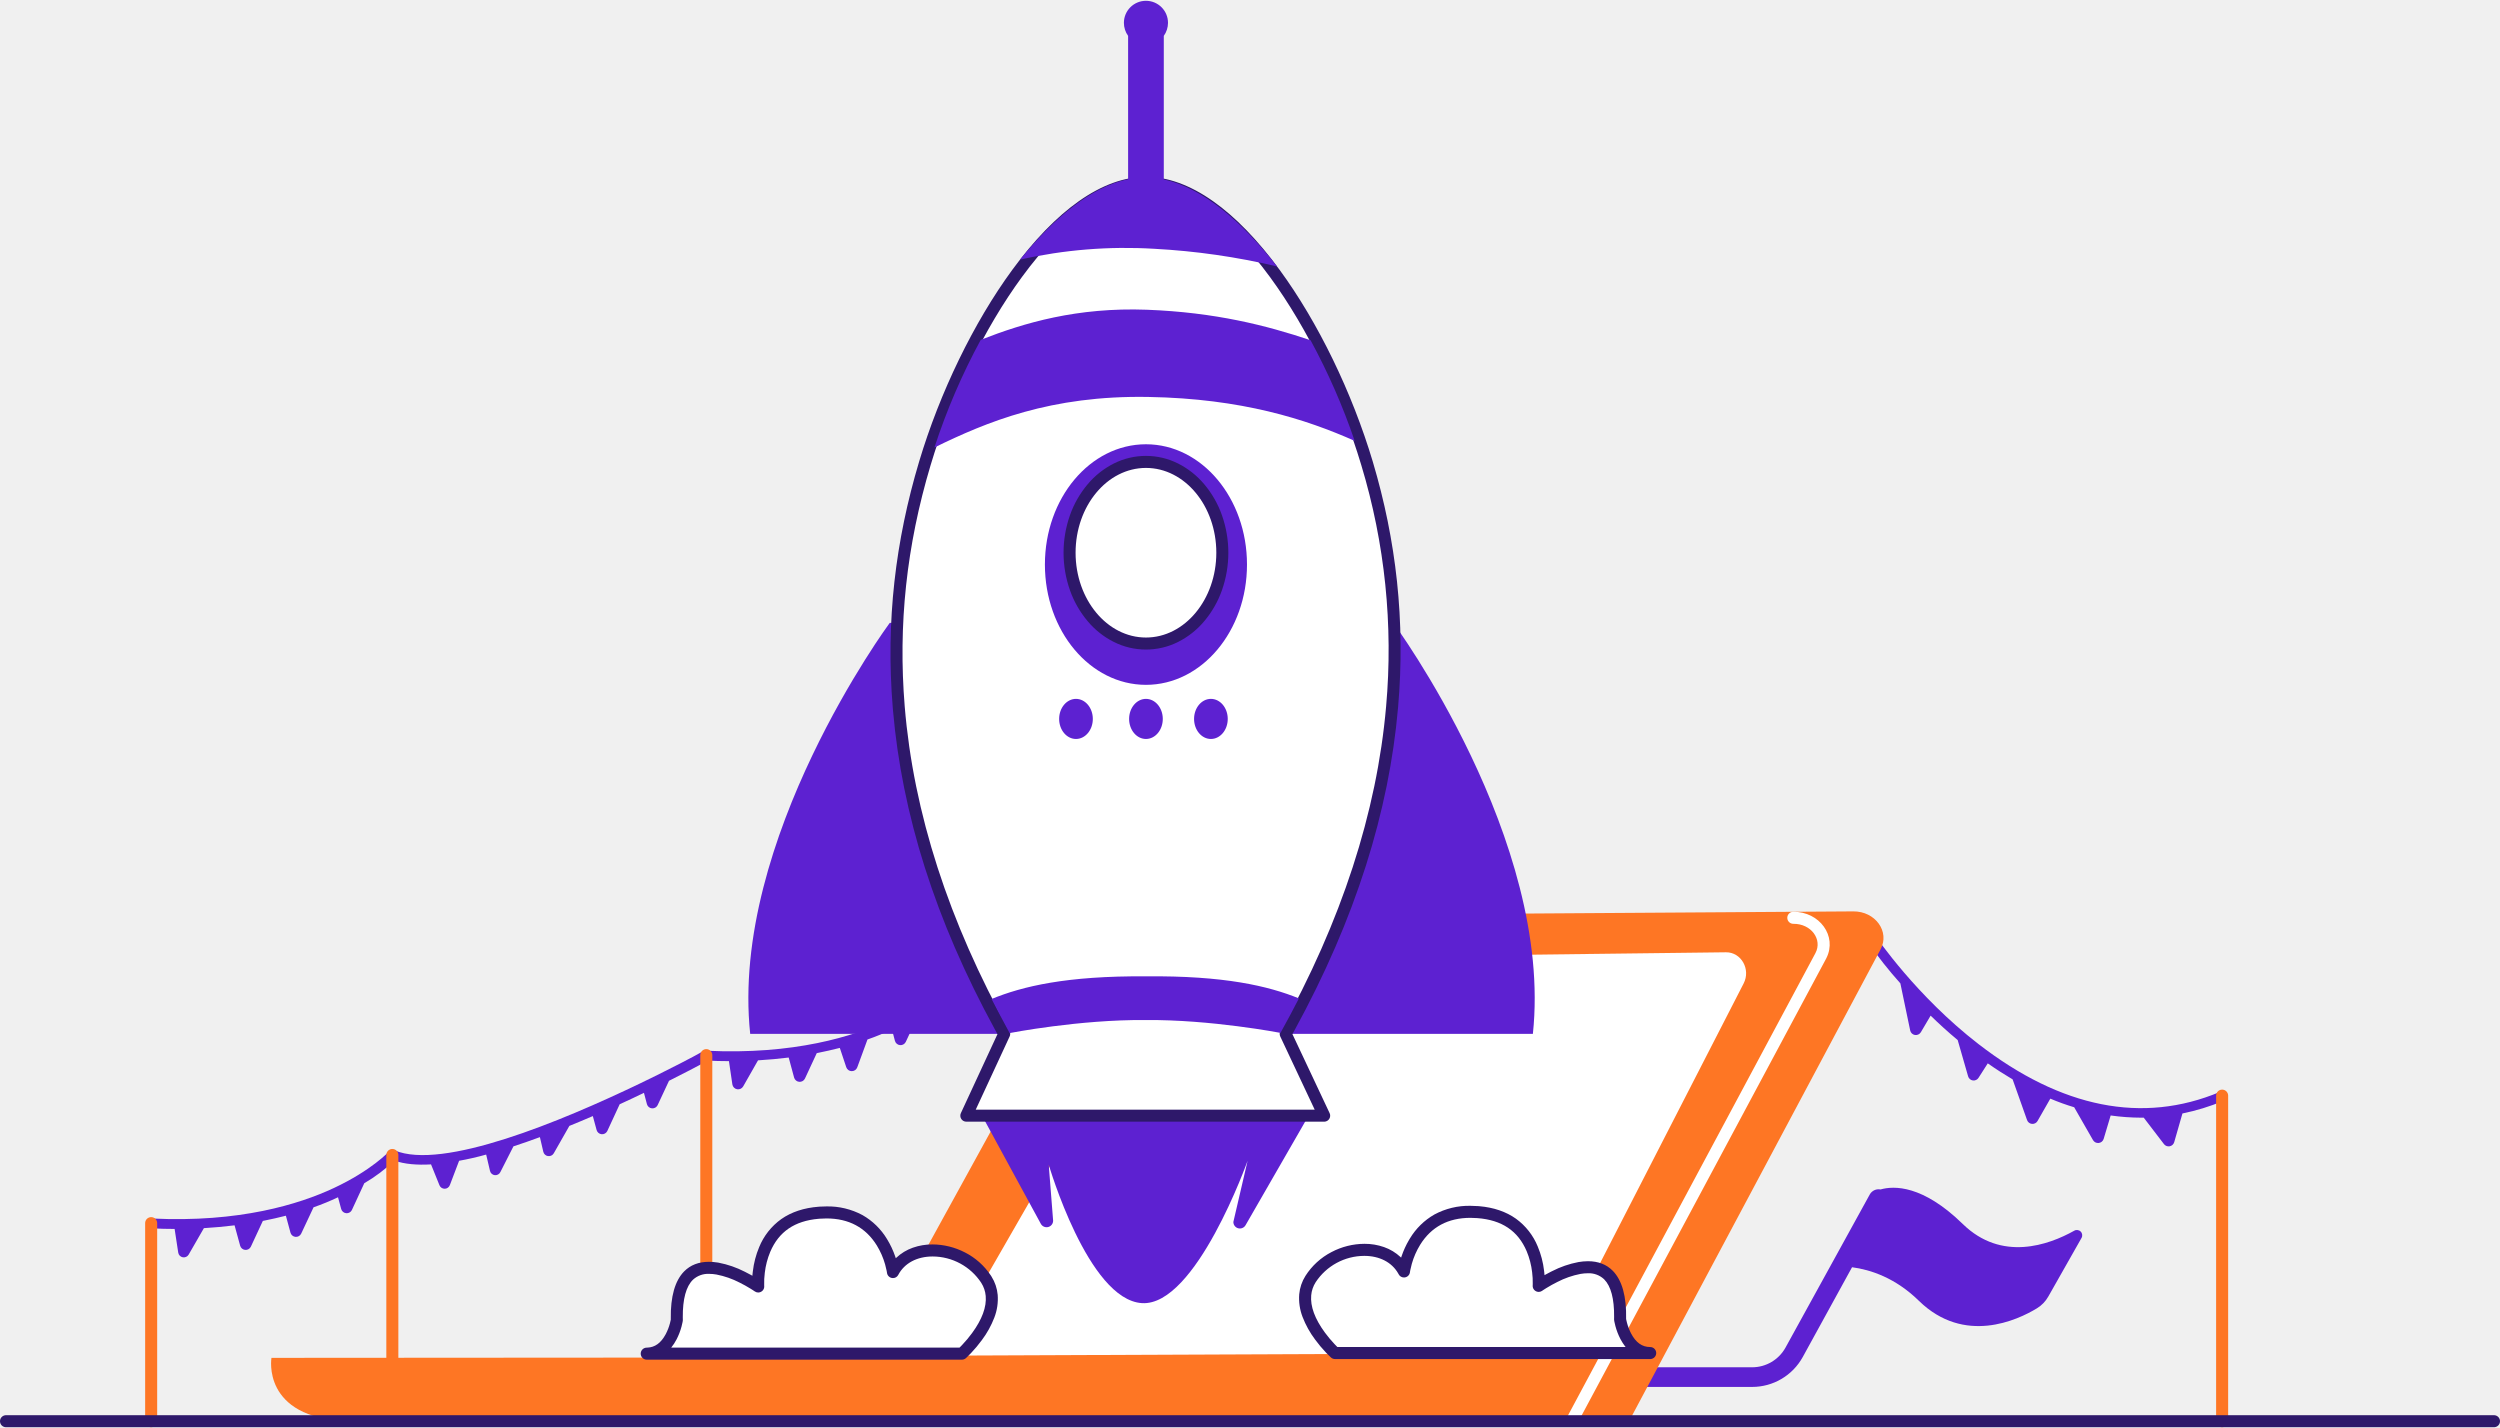
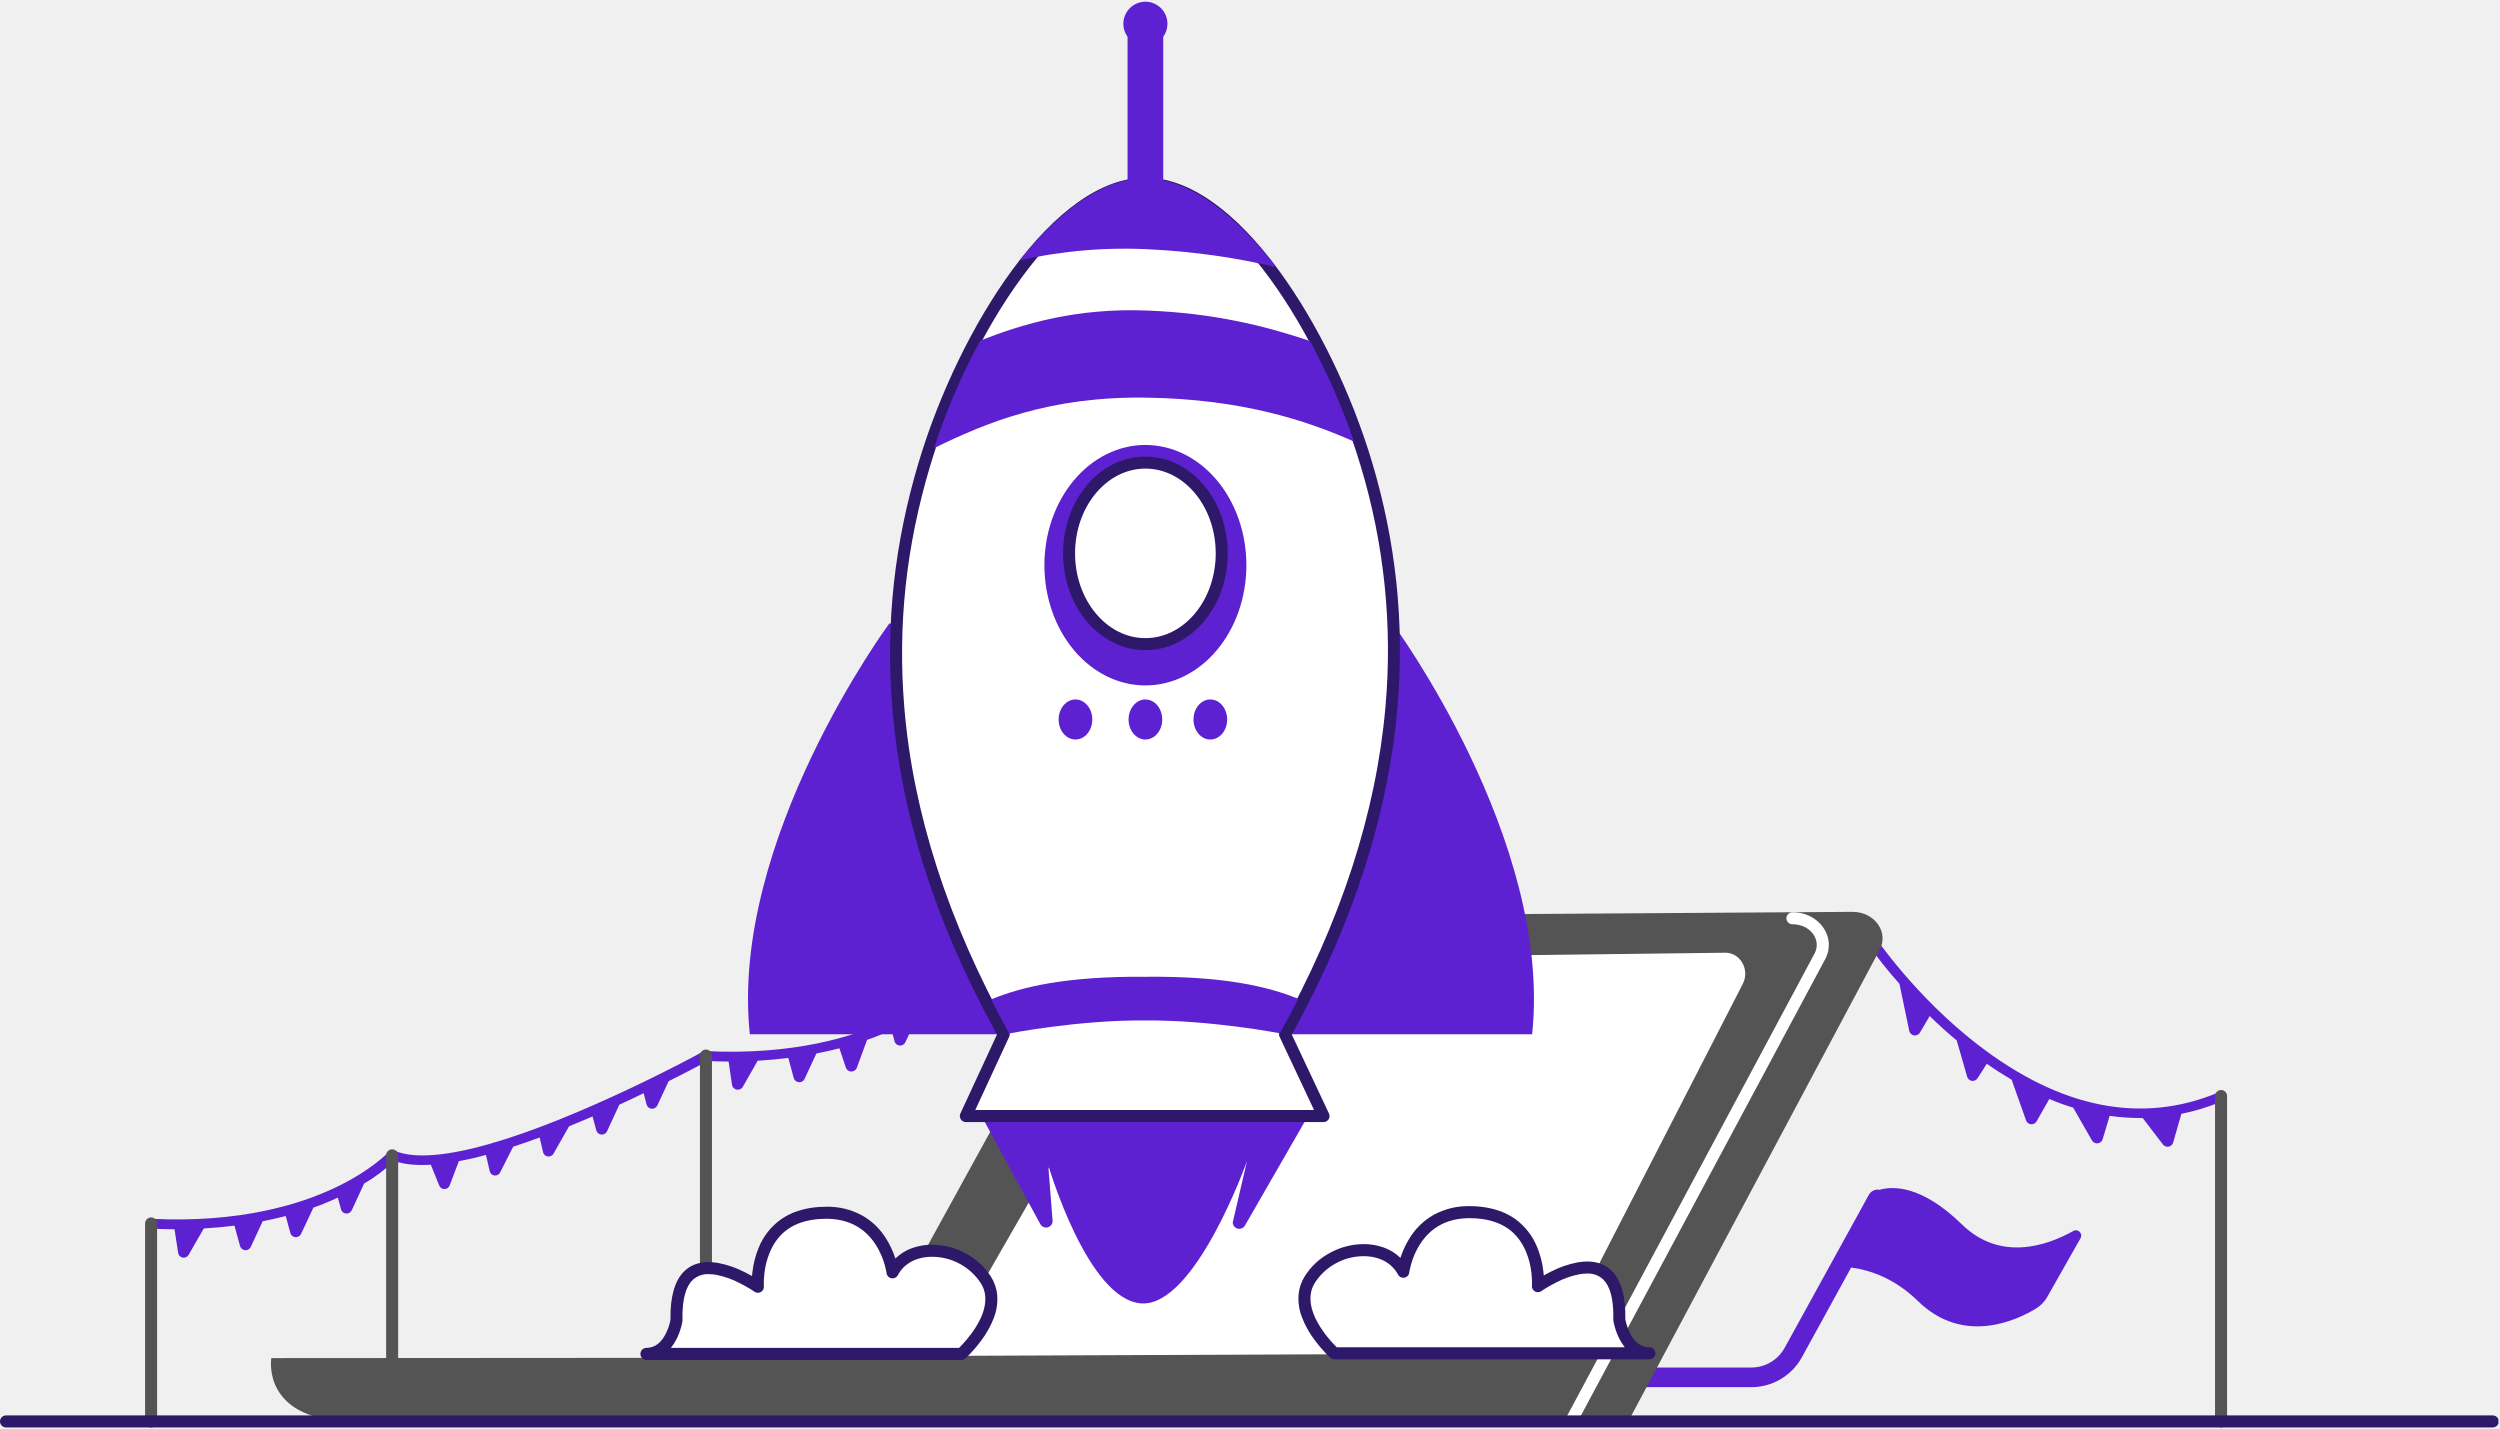
- <svg xmlns="http://www.w3.org/2000/svg" viewBox="0 0 1247 711.9">
-   <g id="product_launch_solid_II" data-name="product launch/solid_II" transform="translate(2.5)">
-     <g id="product_launch_solid_II-2" data-name="product launch/solid_II" transform="translate(-3)">
-       <g id="product_launch_solid_II-3" data-name="product launch_solid_II">
-         <path id="flag" d="M302.6,21.456c-12.7,7.1-36.2,15.6-55.6-3.4-20-19.5-34.3-19.1-41-17.2a5.036,5.036,0,0,0-5.3,2.4l-42.1,76.5a19.015,19.015,0,0,1-16.6,9.8H4.9a4.9,4.9,0,1,0,0,9.8H142a28.78,28.78,0,0,0,25.2-14.9l24.6-44.8c9.2,1.2,21.7,5.3,33.4,16.8,22.6,22,49.1,9.6,58.8,3.7a16.13,16.13,0,0,0,5.7-5.9l16.5-29.1A2.652,2.652,0,0,0,302.6,21.456Z" transform="translate(732.5 592.444)" fill="#5d21d1" />
-         <g id="flags" transform="translate(73 466)">
-           <path id="Path" d="M280.843,1.417a2.43,2.43,0,0,0-3.4-1.1c-.4.2-4.6,2.8-22.9,11.9l-8.4,4.1c-39.9,19.2-98.8,43.6-122.7,33.5a2.443,2.443,0,0,0-2.8.6c-.1.1-8.7,9.4-27.5,18.2-17.3,8.1-47.1,17.3-90.6,15.2a2.362,2.362,0,0,0-2.5,2.8,2.559,2.559,0,0,0,2.4,2.1c3.9.2,7.6.3,11.3.3l1.8,11.8a2.81,2.81,0,0,0,5.2,1l7.6-13.2c5.3-.3,10.4-.8,15.3-1.4l2.8,10.2a2.864,2.864,0,0,0,5.3.5l6-12.9c4.1-.8,7.9-1.7,11.5-2.6l2.3,8.5a2.864,2.864,0,0,0,5.3.5l6.2-13.2a122.609,122.609,0,0,0,12.2-5l1.6,5.9a2.864,2.864,0,0,0,5.3.5l6.2-13.4a80.144,80.144,0,0,0,15-11.3c5.1,1.8,11.3,2.3,18.3,1.9l4.2,10.4a2.778,2.778,0,0,0,5.2-.1l4.6-12.1c4.4-.8,8.9-1.8,13.5-3.1l1.9,8.1a2.76,2.76,0,0,0,5.2.6l6.5-12.8c4.4-1.4,8.8-3,13.2-4.6l1.7,7.3a2.833,2.833,0,0,0,5.2.8l7.8-13.7c3.9-1.6,7.8-3.2,11.7-4.9l1.9,7a2.864,2.864,0,0,0,5.3.5l6.2-13.4c4.2-1.9,8.2-3.8,12.1-5.7l1.5,5.7a2.864,2.864,0,0,0,5.3.5l5.7-12.2c15.5-7.8,18.4-9.6,19.9-10.4A3.181,3.181,0,0,0,280.843,1.417Z" transform="translate(0.857 57.983)" fill="#5d21d1" />
-           <path id="Path-2" data-name="Path" d="M123.443.2a2.443,2.443,0,0,0-2.8.6c-.1.1-8.7,9.4-27.5,18.2-17.3,8.1-47.1,17.3-90.6,15.2A2.362,2.362,0,0,0,.043,37a2.559,2.559,0,0,0,2.4,2.1c3.9.2,7.6.3,11.3.3l1.7,11.6a2.909,2.909,0,0,0,5.4,1l7.4-13c5.3-.3,10.4-.8,15.3-1.4l2.7,10a2.9,2.9,0,0,0,5.4.5l5.9-12.7c4.1-.8,7.9-1.7,11.5-2.6l3.2,9.6a2.915,2.915,0,0,0,5.5.1l5.1-13.9a122.609,122.609,0,0,0,12.2-5l1.5,5.7a2.9,2.9,0,0,0,5.4.5l6.1-13.1a80.144,80.144,0,0,0,15-11.3" transform="translate(277.357 23.9)" fill="#5d21d1" />
-           <path id="Path-3" data-name="Path" d="M179.077,79.877a2.39,2.39,0,0,0-3.2-1.4c-38.5,16.1-79,8-120.3-23.9-31.1-24-50.9-53.3-51.1-53.5a2.544,2.544,0,0,0-3.4-.7,2.544,2.544,0,0,0-.7,3.4,210.417,210.417,0,0,0,16.2,20.5l4.9,23.5a2.892,2.892,0,0,0,5.3.9l4.9-8.3c4.2,4.1,8.7,8.2,13.5,12.2l5.2,18.1a2.873,2.873,0,0,0,5.2.7l4.6-7.2c4.1,2.9,8.2,5.5,12.4,8l7.2,20.3a2.887,2.887,0,0,0,5.2.5l6.4-11.2a113.564,113.564,0,0,0,11.9,4.3l9.4,16.4a2.917,2.917,0,0,0,5.3-.6l3.5-11.7a112.468,112.468,0,0,0,15.3,1.1h1.2l10.1,13.2a2.913,2.913,0,0,0,5.1-1l4.1-14.3a109.057,109.057,0,0,0,20.2-6.2A2.469,2.469,0,0,0,179.077,79.877Z" transform="translate(858.823 0.223)" fill="#5d21d1" />
-           <path id="Path-4" data-name="Path" d="M3,0A3,3,0,0,1,5.995,2.824L6,3v98.8a3,3,0,0,1-5.995.176L0,101.8V3A3,3,0,0,1,3,0Z" transform="translate(-0.1 141.1)" fill="#fe7624" />
-           <path id="Path-5" data-name="Path" d="M3,0A3,3,0,0,1,5.995,2.824L6,3V134.2a3,3,0,0,1-5.995.176L0,134.2V3A3,3,0,0,1,3,0Z" transform="translate(120.2 107.1)" fill="#fe7624" />
-           <path id="Path-6" data-name="Path" d="M3,0A3,3,0,0,1,5.995,2.824L6,3V183.8a3,3,0,0,1-5.995.176L0,183.8V3A3,3,0,0,1,3,0Z" transform="translate(276.8 57.3)" fill="#fe7624" />
-           <path id="Path-7" data-name="Path" d="M3,0A3,3,0,0,1,5.995,2.824L6,3V165.4a3,3,0,0,1-5.995.176L0,165.4V3A3,3,0,0,1,3,0Z" transform="translate(1032.9 77.5)" fill="#fe7624" />
-         </g>
-         <g id="laptop_1_" transform="translate(135 454)">
-           <path id="laptop" d="M789.19,0l-362,2.4a14.982,14.982,0,0,0-13.4,7.6L296.99,222.5l-296.8.2s-5.1,29.8,37.6,31.6l640-.8L802.79,19C807.59,10.1,800.19-.1,789.19,0Z" transform="translate(0.71 0.599)" fill="#fe7624" />
-           <path id="screen" d="M0,201.2l305.7-1.3L400.3,15.6C404,8.5,399.1-.1,391.5,0L113.7,3.4Z" transform="translate(334.9 20.999)" fill="#fff" />
-           <path id="Path-8" data-name="Path" d="M113.074,0c13.1-.117,22.03,12.112,16.543,23.084l-.171.332-123.8,231.3a3,3,0,0,1-5.371-2.668l.081-.164L124.148,20.6c3.584-6.788-2.091-14.68-11.02-14.6a3,3,0,1,1-.054-6Z" transform="translate(646.899 0.799)" fill="#fff" />
-         </g>
-         <g id="rocket_3_" transform="translate(373)">
-           <path id="Path-9" data-name="Path" d="M0,0,33.5,61.6A3.267,3.267,0,0,0,39.6,60L37.4,32S57,99.4,83.9,101.1s52.7-71,52.7-71l-7.1,30.5a3.255,3.255,0,0,0,6.1,1.6L171.4,0" transform="translate(113.2 548.9)" fill="#5d21d1" />
-           <path id="Path-10" data-name="Path" d="M70.517,2.3s-79.9,108.2-69.6,205h176.3V0Z" transform="translate(0.783 308.4)" fill="#5d21d1" />
-           <path id="Path-11" data-name="Path" d="M106.7,2.3s79.9,108.2,69.6,205H0V0Z" transform="translate(215.8 308.4)" fill="#5d21d1" />
-           <path id="Path-12" data-name="Path" d="M194.114,424.5c67.7-121.7,60.3-218.3,40.6-284.5-19.8-66.2-66.2-140-110.3-140s-90.5,73.8-110.3,140-28.1,162.8,39.6,284.5l-18.9,40.8h178.5l-19.2-40.8Z" transform="translate(74.686 91.2)" fill="#fff" />
-           <path id="Path_2_" d="M216.327,471.3H37.826a3,3,0,0,1-2.722-4.262L53.364,427.62l-1.126-2.046c-7.471-13.66-14.229-27.458-20.086-41.011a427.659,427.659,0,0,1-15.069-40.2A379.514,379.514,0,0,1,6.847,304.935a348.758,348.758,0,0,1-5.589-38.674l-.133-1.579C.25,254.036-.117,243.316.033,232.821c.148-10.3.8-20.707,1.936-30.93,1.113-10.008,2.726-20.159,4.8-30.169,2.02-9.771,4.539-19.723,7.487-29.581,10.374-34.684,27.32-69.58,46.492-95.739,10.9-14.871,22.071-26.393,33.2-34.245C105.387,4.09,116.651,0,127.427,0S149.466,4.09,160.9,12.157c11.134,7.852,22.305,19.373,33.2,34.245,19.173,26.16,36.119,61.056,46.493,95.743,2.913,9.789,5.4,19.7,7.378,29.46,2.029,9.986,3.6,20.131,4.669,30.154,1.091,10.231,1.695,20.656,1.793,30.986.1,10.523-.321,21.274-1.252,31.955a350.841,350.841,0,0,1-5.652,38.993,383.143,383.143,0,0,1-10.354,39.789,432.855,432.855,0,0,1-15.239,40.608c-5.923,13.694-12.756,27.64-20.309,41.449l-1.142,2.073,18.548,39.413a2.956,2.956,0,0,1-.138,2.814,2.99,2.99,0,0,1-2.4,1.459ZM127.427,6c-9.664,0-19.943,3.853-30.551,11.451-10.439,7.477-20.967,18.41-31.291,32.5C46.8,75.575,30.186,109.8,20,143.86,7.974,184.069,3.756,223.43,7.1,264.192c4.344,52.886,21.921,107.34,52.244,161.85a3.008,3.008,0,0,1,.1,2.719L42.521,465.3H211.6l-17.186-36.523a2.992,2.992,0,0,1,0-2.552l.094-.183c30.375-54.6,48.109-109.063,52.709-161.865A317.74,317.74,0,0,0,234.852,143.86c-10.186-34.055-26.8-68.284-45.583-93.911-10.325-14.087-20.853-25.02-31.292-32.5C147.369,9.853,137.091,6,127.427,6Z" transform="translate(71.674 88.2)" fill="#2e186a" />
-           <ellipse id="Oval" cx="50.4" cy="60" rx="50.4" ry="60" transform="translate(148.7 221.6)" fill="#5d21d1" />
-           <ellipse id="Oval-2" data-name="Oval" cx="8.4" cy="10" rx="8.4" ry="10" transform="translate(190.7 348.6)" fill="#5d21d1" />
-           <ellipse id="Oval-3" data-name="Oval" cx="8.4" cy="10" rx="8.4" ry="10" transform="translate(223.1 348.6)" fill="#5d21d1" />
-           <ellipse id="Oval-4" data-name="Oval" cx="8.4" cy="10" rx="8.4" ry="10" transform="translate(155.8 348.6)" fill="#5d21d1" />
-           <ellipse id="Oval-5" data-name="Oval" cx="38.1" cy="45.3" rx="38.1" ry="45.3" transform="translate(161 230.4)" fill="#fff" />
-           <path id="Oval_2_" d="M41.1,96.6a35.71,35.71,0,0,1-16.051-3.81A41.224,41.224,0,0,1,11.991,82.414,49.391,49.391,0,0,1,3.212,67.057a56.369,56.369,0,0,1,0-37.514,49.393,49.393,0,0,1,8.779-15.358A41.225,41.225,0,0,1,25.049,3.81a35.713,35.713,0,0,1,32.1,0A41.223,41.223,0,0,1,70.209,14.186a49.393,49.393,0,0,1,8.778,15.358,56.371,56.371,0,0,1,0,37.514,49.391,49.391,0,0,1-8.778,15.357A41.223,41.223,0,0,1,57.151,92.79,35.71,35.71,0,0,1,41.1,96.6ZM41.1,6C21.746,6,6,24.976,6,48.3S21.746,90.6,41.1,90.6,76.2,71.625,76.2,48.3,60.455,6,41.1,6Z" transform="translate(158 227.4)" fill="#2e186a" />
-           <path id="Path-13" data-name="Path" d="M71.7,89.1V17.5A11.2,11.2,0,0,0,73.8,11a11,11,0,0,0-22,0,11.2,11.2,0,0,0,2.1,6.5V89c-18.5,3.8-37,19.3-53.9,40.1a239.042,239.042,0,0,1,67-5.4,345.825,345.825,0,0,1,61.2,8.8C110.7,110.1,91.1,93.3,71.7,89.1Z" transform="translate(136.3 0.4)" fill="#5d21d1" />
-           <path id="Path-14" data-name="Path" d="M187.6,15.343c-22.1-7.4-47.5-13.9-81.6-15.2-34.8-1.3-61.2,6.5-82.9,15A320.817,320.817,0,0,0,0,68.843c26-12.7,57.9-26.1,106.8-25.2,46.5.8,78.5,11.1,102.8,21.9A322.659,322.659,0,0,0,187.6,15.343Z" transform="translate(93.6 154.357)" fill="#5d21d1" />
-           <path id="Path-15" data-name="Path" d="M144.1,28.222c3.2-5.8,6.3-11.5,9.2-17.2C138,4.822,116-.378,76.9.022c-39.5-.3-61.6,5-76.9,11.3,2.9,5.6,5.9,11.3,9,17,0,0,34.7-6.8,67.8-6.5C109.4,21.522,144.1,28.222,144.1,28.222Z" transform="translate(122.1 486.978)" fill="#5d21d1" />
-         </g>
-         <g id="clouds" transform="translate(320 601)">
-           <path id="cloud_1_" d="M172.136,70.439H14.936s-22.6-20.3-12.2-36.9,37.7-20.6,46.6-3.8c0,0,3.9-32.1,36.8-29.6,33,2.5,30.4,36.8,30.4,36.8s41.7-29.5,40.6,16.6C157.036,53.439,159.636,70.439,172.136,70.439Z" transform="translate(331.464 3.461)" fill="#fff" />
-           <path id="cloud_2_" d="M175.139,76.442H17.939a3,3,0,0,1-2.005-.769c-.308-.277-.983-.9-2.045-2l-.46-.481A66.383,66.383,0,0,1,8.05,66.764a46.6,46.6,0,0,1-6.3-11.352A26.03,26.03,0,0,1,.09,44.125,20.621,20.621,0,0,1,3.2,34.949,33.746,33.746,0,0,1,16.189,23.075a35.576,35.576,0,0,1,16.427-4.118,28.994,28.994,0,0,1,9.79,1.63,23.209,23.209,0,0,1,8.24,5l.268.261.226-.684A43.553,43.553,0,0,1,54.9,16.952l.4-.66A33.763,33.763,0,0,1,67.522,4.331,36.426,36.426,0,0,1,85.5,0c1.257,0,2.558.05,3.867.15L89.9.193c7.2.621,13.363,2.725,18.317,6.252a32.045,32.045,0,0,1,10.847,13.848,44.6,44.6,0,0,1,3.162,12.092c.09.741.164,1.47.219,2.167l0,.046.633-.356c.752-.419,1.532-.836,2.319-1.237l.8-.4a48.739,48.739,0,0,1,13.146-4.54,28.565,28.565,0,0,1,4.791-.43c5.1,0,9.257,1.613,12.372,4.794,4.641,4.741,6.874,12.811,6.636,23.985l.016.1.08.417c.088.433.206.928.341,1.433a25.984,25.984,0,0,0,2,5.211c2.4,4.623,5.528,6.87,9.563,6.87l.2.005a3,3,0,0,1,0,5.989l-.2.005ZM32.538,24.973A29.105,29.105,0,0,0,8.281,38.134a14.48,14.48,0,0,0-2.215,6.529c-.492,5.46,1.8,11.7,6.825,18.554a60.344,60.344,0,0,0,4.891,5.845c.354.374.714.743,1.1,1.128l.254.25H162.912l-.373-.472a24.417,24.417,0,0,1-2.107-3.29l-.18-.342a31.976,31.976,0,0,1-2.466-6.417c-.2-.729-.366-1.464-.491-2.124l-.034-.185c-.032-.177-.058-.339-.077-.481l-.021-.158-.02-.223,0-.355,0-.1.016-.92c.08-9-1.581-15.282-4.936-18.671l-.187-.184a11.135,11.135,0,0,0-8.013-2.878,21.913,21.913,0,0,0-3.666.334,42.825,42.825,0,0,0-11.5,4.006c-1.867.923-3.721,1.951-5.509,3.057-.334.207-.665.416-.985.622l-.7.459-.534.363a2.962,2.962,0,0,1-1.582.464,3.047,3.047,0,0,1-2.225-.978,2.951,2.951,0,0,1-.777-2.256l.013-.247.016-.439a40.1,40.1,0,0,0-.31-5.916,38.651,38.651,0,0,0-2.725-10.467C109.2,12.461,101.142,7.059,88.911,6.133,87.747,6.044,86.6,6,85.487,6,74.366,6,65.925,10.525,60.4,19.452a37.789,37.789,0,0,0-4.148,9.472c-.309,1.074-.562,2.119-.751,3.108-.077.4-.123.678-.149.841l-.058.407a2.971,2.971,0,0,1-2.976,2.465,2.936,2.936,0,0,1-2.627-1.6l-.228-.415C46.3,28.165,40.136,24.972,32.538,24.973Z" transform="translate(328.461 0.459)" fill="#2e186a" />
-           <path id="cloud" d="M0,70.439H157.2s22.6-20.3,12.2-36.9-37.7-20.6-46.6-3.8c0,0-3.9-32.1-36.8-29.6-33,2.5-30.4,36.8-30.4,36.8S13.9,7.439,15,53.539C15.1,53.439,12.5,70.339,0,70.439Z" transform="translate(3.1 3.761)" fill="#fff" />
-           <path id="cloud_2_2" data-name="cloud_2_" d="M160.2,76.442H3a3,3,0,0,1-.023-6l.311-.007c3.8-.143,6.782-2.294,9.1-6.577l.173-.326a25.893,25.893,0,0,0,2-5.188c.159-.589.294-1.166.39-1.668L15,56.41l-.008-.46c-.167-10.962,2.081-18.888,6.681-23.558,3.111-3.158,7.261-4.76,12.337-4.76a28.138,28.138,0,0,1,4.341.356l.45.074A48.741,48.741,0,0,1,51.942,32.6c1.04.514,2.09,1.066,3.119,1.639l.632.356.049-.573c.035-.384.071-.739.11-1.084l.065-.555a44.6,44.6,0,0,1,3.162-12.092A32,32,0,0,1,70.1,6.323C75.144,2.784,81.427.707,88.773.15l.551-.04C90.443.037,91.558,0,92.639,0a36.428,36.428,0,0,1,17.978,4.331,33.763,33.763,0,0,1,12.226,11.962A43.192,43.192,0,0,1,127,25.167l.226.684.269-.261a23.209,23.209,0,0,1,8.24-5,28.993,28.993,0,0,1,9.789-1.631,35.584,35.584,0,0,1,16.142,3.969A33.9,33.9,0,0,1,174.58,34.384l.362.565a20.62,20.62,0,0,1,3.107,9.176,26.032,26.032,0,0,1-1.66,11.287,46.59,46.59,0,0,1-6.3,11.352,66.29,66.29,0,0,1-5.378,6.429c-1.123,1.183-1.9,1.921-2.26,2.256l-.246.224A2.991,2.991,0,0,1,160.2,76.442ZM34.117,33.643A11.135,11.135,0,0,0,26.1,36.52c-3.481,3.34-5.2,9.684-5.124,18.854l.014.912.006.12,0,.344-.021.223-.02.158c-.013.089-.029.194-.048.306l-.065.358c-.123.646-.293,1.377-.491,2.114A31.931,31.931,0,0,1,17.886,66.3a24.194,24.194,0,0,1-2.672,4.11l-.023.028H159c.17-.166.344-.339.517-.515l.551-.564.287-.3a60.353,60.353,0,0,0,4.891-5.845c5.02-6.852,7.316-13.095,6.825-18.554a14.481,14.481,0,0,0-2.215-6.529A29.1,29.1,0,0,0,145.6,24.973c-7.81,0-14.061,3.343-17.15,9.173l-.087.155a2.9,2.9,0,0,1-2.54,1.443,2.985,2.985,0,0,1-3-2.641l-.049-.337-.131-.734c-.19-.989-.443-2.034-.751-3.108a37.789,37.789,0,0,0-4.148-9.472C112.214,10.525,103.772,6,92.651,6c-1.108,0-2.26.045-3.424.133l-.523.043C76.762,7.219,68.876,12.607,64.6,22.646a38.65,38.65,0,0,0-2.725,10.467,39.173,39.173,0,0,0-.3,6.251l.026.517a2.944,2.944,0,0,1-.839,2.145,3.056,3.056,0,0,1-2.171.921,2.972,2.972,0,0,1-1.722-.558l-.394-.269-.7-.459-.074-.048-.237-.152-.673-.422c-1.783-1.1-3.636-2.132-5.508-3.057a42.824,42.824,0,0,0-11.5-4.006A21.906,21.906,0,0,0,34.117,33.643Z" transform="translate(0.1 0.759)" fill="#2e186a" />
-         </g>
-         <path id="line" d="M1244,0a3,3,0,0,1,.176,5.995L1244,6H3A3,3,0,0,1,2.824.005L3,0Z" transform="translate(0.5 705.9)" fill="#2e186a" />
-       </g>
-     </g>
+ <svg xmlns="http://www.w3.org/2000/svg" width="1050" height="600" version="1.0" viewBox="0 0 787.5 450">
+   <defs>
+     <clipPath id="a">
+       <path d="M45 383h5v66.855h-5Zm0 0" />
+     </clipPath>
+     <clipPath id="b">
+       <path d="M697 343h5v106.855h-5Zm0 0" />
+     </clipPath>
+     <clipPath id="c">
+       <path d="M493 287h84v162.855h-84Zm0 0" />
+     </clipPath>
+     <clipPath id="d">
+       <path d="M321 .145h82V85h-82Zm0 0" />
+     </clipPath>
+     <clipPath id="e">
+       <path d="M0 445h787v4.855H0Zm0 0" />
+     </clipPath>
+   </defs>
+   <path fill="#5d21d1" d="M653.047 387.785c-8.016 4.48-22.848 9.848-35.094-2.144-12.625-12.309-21.648-12.059-25.879-10.86a3.15 3.15 0 0 0-1.914.227 3.199 3.199 0 0 0-1.434 1.29l-26.57 48.288a12 12 0 0 1-1.898 2.55 11.95 11.95 0 0 1-5.43 3.208 12 12 0 0 1-3.152.426h-86.54q-.615-.001-1.183.238a3.053 3.053 0 0 0-1.672 1.672 3.1 3.1 0 0 0-.238 1.183c0 .41.082.805.238 1.184q.235.57.668 1.004a3.075 3.075 0 0 0 2.188.906h86.539a18 18 0 0 0 4.789-.644 18 18 0 0 0 4.45-1.887 18.1 18.1 0 0 0 6.667-6.875l15.527-28.278c5.809.758 13.7 3.344 21.082 10.606 14.266 13.887 30.993 6.058 37.118 2.336a10.07 10.07 0 0 0 3.597-3.727l10.414-18.367c.211-.328.293-.683.254-1.07a1.63 1.63 0 0 0-.465-.996 1.6 1.6 0 0 0-.984-.493 1.64 1.64 0 0 0-1.078.223M223.574 331.922a1.53 1.53 0 0 0-.922-.817 1.5 1.5 0 0 0-.625-.066c-.21.02-.414.086-.597.191-.254.125-2.907 1.766-14.457 7.512l-5.301 2.586c-25.188 12.121-62.363 27.52-77.45 21.145a1.5 1.5 0 0 0-.945-.094 1.5 1.5 0 0 0-.824.473c-.062.062-5.488 5.933-17.355 11.488-10.922 5.113-29.73 10.922-57.188 9.594a1.5 1.5 0 0 0-.672.105 1.4 1.4 0 0 0-.554.39 1.4 1.4 0 0 0-.325.594 1.4 1.4 0 0 0-.027.68q.1.557.523.926.428.375.989.398c2.465.125 4.8.192 7.133.192l1.136 7.445c.059.371.215.691.477.965q.392.405.941.512.557.105 1.067-.13.514-.228.8-.714l4.797-8.332c3.344-.192 6.563-.504 9.657-.883l1.765 6.438q.159.534.586.886.428.353.98.406c.372.036.715-.035 1.04-.214q.491-.27.742-.762l3.785-8.145c2.59-.503 4.988-1.07 7.262-1.64l1.449 5.367q.157.53.586.887.428.351.98.406c.371.035.715-.04 1.04-.215.324-.18.574-.433.742-.766l3.914-8.332a78 78 0 0 0 7.699-3.156l1.012 3.727q.152.534.582.886.428.354.98.407c.371.035.715-.04 1.043-.215q.486-.27.738-.762l3.914-8.46a50.3 50.3 0 0 0 9.47-7.134c3.218 1.137 7.132 1.454 11.55 1.2l2.648 6.566q.205.51.66.813.458.304 1.004.293a1.7 1.7 0 0 0 .993-.333c.297-.214.504-.492.629-.835l2.902-7.637a92 92 0 0 0 8.52-1.957l1.199 5.11q.118.548.535.929c.273.254.597.398.972.441q.557.064 1.047-.207.491-.275.73-.785l4.102-8.078c2.778-.883 5.555-1.895 8.332-2.902l1.075 4.605c.082.36.257.66.523.91q.406.37.945.457c.364.055.707.004 1.04-.152a1.8 1.8 0 0 0 .773-.707l4.922-8.649c2.465-1.011 4.926-2.02 7.386-3.093l1.2 4.418c.105.355.297.652.586.886.285.239.609.371.98.407q.551.053 1.04-.215a1.76 1.76 0 0 0 .737-.762l3.914-8.457c2.653-1.2 5.176-2.398 7.641-3.598l.945 3.598c.102.356.297.648.582.887.29.234.614.37.985.406.367.035.715-.04 1.039-.215q.486-.27.738-.762l3.598-7.703c9.785-4.922 11.617-6.058 12.562-6.562.258-.285.418-.613.489-.988a2 2 0 0 0-.11-1.098m0 0" />
+   <path fill="#5d21d1" d="M298.75 309.64a1.54 1.54 0 0 0-1.766.38c-.062.062-5.492 5.933-17.359 11.488-10.918 5.113-29.73 10.922-57.187 9.594q-.346-.023-.672.105a1.498 1.498 0 0 0-.906 1.664q.1.557.527.926.423.375.988.398c2.46.125 4.797.192 7.133.192l1.074 7.32q.088.58.496 1 .405.417.984.523.573.111 1.106-.136c.352-.164.629-.418.82-.754l4.672-8.207c3.344-.192 6.563-.504 9.656-.883l1.707 6.313c.102.363.297.671.59.914q.435.363 1.004.418.57.053 1.067-.227c.332-.188.578-.45.746-.793l3.726-8.016c2.586-.504 4.985-1.074 7.258-1.64l2.02 6.058q.181.555.656.907c.312.23.668.351 1.058.355q.587.012 1.067-.316.487-.334.691-.883l3.219-8.774a77 77 0 0 0 7.7-3.156l.948 3.598q.152.55.59.918.435.364 1.004.418.57.053 1.067-.227c.332-.187.578-.449.746-.793l3.851-8.27a50.3 50.3 0 0 0 9.469-7.132M700.895 344.988a1.501 1.501 0 0 0-.816-.879 1.5 1.5 0 0 0-.602-.129q-.315.001-.602.125c-24.3 10.165-49.867 5.051-75.934-15.085-19.632-15.149-32.129-33.645-32.257-33.77a1.605 1.605 0 0 0-2.145-.441 1.605 1.605 0 0 0-.441 2.144q4.709 6.79 10.226 12.942l3.09 14.832q.118.551.524.937c.269.258.59.422.957.484a1.8 1.8 0 0 0 1.066-.14q.509-.236.8-.711l3.094-5.242a145 145 0 0 0 8.52 7.703l3.281 11.426a1.814 1.814 0 0 0 3.285.441l2.903-4.547c2.586 1.832 5.176 3.473 7.828 5.05l4.543 12.813c.12.332.316.61.597.825q.418.327.946.375.527.052.996-.188.473-.239.742-.695l4.043-7.07a71 71 0 0 0 7.508 2.714l5.933 10.352q.281.474.766.715.492.247 1.031.183.545-.059.965-.406.422-.35.586-.871l2.207-7.383c3.203.45 6.426.68 9.66.692h.758l6.375 8.332q.317.41.805.593.486.182.996.082.511-.1.894-.453.382-.353.524-.851l2.586-9.028a68.5 68.5 0 0 0 12.75-3.914q.298-.093.531-.293.239-.2.379-.476.145-.278.168-.582a1.5 1.5 0 0 0-.066-.606m0 0" />
+   <g clip-path="url(#a)">
+     <path fill="#545454" d="M47.594 383.492c.242 0 .472.047.699.133q.334.136.598.383a1.9 1.9 0 0 1 .593 1.27l.004.109v62.363q0 .37-.14.71a1.866 1.866 0 0 1-.992 1.023c-.223.103-.461.154-.708.162a1.9 1.9 0 0 1-.714-.118 2 2 0 0 1-.621-.379 1.93 1.93 0 0 1-.61-1.289l-.004-.109v-62.363q-.001-.375.145-.727.146-.344.41-.613.269-.264.613-.41a1.9 1.9 0 0 1 .727-.145m0 0" />
+   </g>
+   <path fill="#545454" d="M123.527 362.031c.243 0 .477.047.7.133q.335.136.601.383.263.251.414.578.152.33.176.688l.004.113v82.812c0 .25-.047.485-.14.715q-.136.341-.395.606a1.88 1.88 0 0 1-2.02.457 1.8 1.8 0 0 1-.617-.38 1.8 1.8 0 0 1-.434-.581 1.9 1.9 0 0 1-.18-.703l-.003-.114v-82.812q.001-.375.144-.727.147-.344.41-.613c.18-.176.383-.313.618-.41q.346-.146.722-.145M222.375 330.598q.361 0 .7.132c.222.09.425.22.6.383a1.922 1.922 0 0 1 .59 1.266l.005.113v114.121q0 .37-.141.711a1.866 1.866 0 0 1-.992 1.023q-.336.151-.707.16a1.886 1.886 0 0 1-1.945-1.781l-.005-.113v-114.12c0-.255.047-.493.145-.727a1.9 1.9 0 0 1 1.75-1.168m0 0" />
+   <g clip-path="url(#b)">
+     <path fill="#545454" d="M699.633 343.348c.242 0 .472.047.699.132q.334.137.598.383a1.9 1.9 0 0 1 .593 1.266l.004.113V447.75q0 .37-.14.71a1.86 1.86 0 0 1-.992 1.024q-.34.151-.707.16a1.9 1.9 0 0 1-.715-.117 2 2 0 0 1-.621-.379 1.93 1.93 0 0 1-.61-1.289l-.004-.109V345.242q-.001-.375.145-.726a1.9 1.9 0 0 1 1.75-1.168m0 0" />
+   </g>
+   <path fill="#545454" d="m583.488 287.234-228.496 1.512a9.4 9.4 0 0 0-2.531.285 9.44 9.44 0 0 0-5.926 4.516L272.81 427.676l-187.344.129s-3.219 18.808 23.734 19.945l403.973-.504 78.902-148.02c3.031-5.617-1.64-12.058-8.586-11.992m0 0" />
+   <path fill="#fff" d="m296.29 427.11 192.96-.82 59.71-116.333c2.337-4.48-.757-9.91-5.554-9.848l-175.347 2.145Zm0 0" />
+   <g clip-path="url(#c)">
+     <path fill="#fff" d="M564.598 287.36c8.27-.075 13.906 7.644 10.445 14.57l-.11.21-78.144 145.997a1.88 1.88 0 0 1-1.094.91 1.904 1.904 0 0 1-1.418-.105 1.91 1.91 0 0 1-.941-1.067 1.9 1.9 0 0 1-.106-.715c.008-.246.067-.48.168-.707l.051-.101 78.14-145.989c2.263-4.285-1.32-9.265-6.956-9.218a1.894 1.894 0 0 1-1.344-.54 1.9 1.9 0 0 1-.414-.613 1.8 1.8 0 0 1-.152-.722q-.005-.375.136-.727a1.91 1.91 0 0 1 1.739-1.184m0 0" />
+   </g>
+   <path fill="#5d21d1" d="m306.578 346.758 21.145 38.883q.349.604.992.875.645.27 1.32.09a2.02 2.02 0 0 0 1.106-.727q.428-.552.433-1.25l-1.39-17.672s12.375 42.543 29.351 43.613c16.98 1.075 33.266-44.812 33.266-44.812l-4.48 19.25q-.007.704.421 1.262c.29.37.656.617 1.11.738q.684.177 1.328-.098c.433-.183.761-.48.992-.89l22.594-39.262M280.129 196.402s-50.434 68.297-43.93 129.399H347.48V194.949ZM438.691 196.402s50.434 68.297 43.93 129.399H371.34V194.949Zm0 0" />
+   <path fill="#fff" d="M404.793 325.8c42.734-76.82 38.062-137.792 25.629-179.577-12.5-41.79-41.785-88.371-69.621-88.371-27.84 0-57.125 46.582-69.625 88.37-12.496 41.786-17.735 102.758 24.996 179.579l-11.93 25.754h112.672Zm0 0" />
+   <path fill="#2e186a" d="M416.914 353.45H304.242c-.16 0-.316-.024-.469-.063-.156-.04-.3-.098-.441-.172a1.9 1.9 0 0 1-.684-.64 1.8 1.8 0 0 1-.203-.43 1.85 1.85 0 0 1 .078-1.387l11.528-24.883-.711-1.29c-4.715-8.624-8.98-17.331-12.68-25.886a271 271 0 0 1-9.512-25.375 240 240 0 0 1-6.46-24.887 220 220 0 0 1-3.528-24.414l-.082-.996a209 209 0 0 1-.691-20.109c.093-6.504.504-13.07 1.222-19.523a206 206 0 0 1 3.032-19.043 223 223 0 0 1 4.722-18.672c6.551-21.895 17.246-43.918 29.348-60.434 6.879-9.387 13.934-16.656 20.957-21.613 7.219-5.094 14.328-7.676 21.133-7.676 6.8 0 13.91 2.582 21.129 7.676 7.027 4.957 14.078 12.226 20.953 21.613 12.105 16.516 22.8 38.543 29.347 60.438a214 214 0 0 1 4.657 18.593 206 206 0 0 1 2.949 19.036 204 204 0 0 1 1.133 19.558 210 210 0 0 1-.793 20.168 221 221 0 0 1-3.567 24.613 242 242 0 0 1-6.535 25.114 272 272 0 0 1-9.62 25.632c-3.74 8.645-8.052 17.45-12.817 26.164l-.723 1.31 11.707 24.878q.207.426.184.898a1.8 1.8 0 0 1-.27.875c-.344.579-.848.883-1.515.922ZM360.801 59.745c-6.102 0-12.59 2.434-19.285 7.227-6.59 4.722-13.235 11.62-19.75 20.515-11.86 16.176-22.344 37.778-28.774 59.278-7.594 25.379-10.254 50.222-8.144 75.953 2.742 33.383 13.836 67.754 32.976 102.16q.468.841.063 1.719l-10.68 23.062H413.93l-10.848-23.055a1.8 1.8 0 0 1 0-1.609l.059-.117c19.175-34.461 30.367-68.84 33.27-102.168a200 200 0 0 0-.255-38.348 200 200 0 0 0-7.55-37.597c-6.43-21.496-16.915-43.102-28.77-59.278-6.52-8.894-13.164-15.793-19.754-20.515-6.695-4.793-13.184-7.227-19.281-7.227m0 0" />
+   <path fill="#5d21d1" d="M392.613 178.035q.002 1.858-.156 3.711a44.3 44.3 0 0 1-1.215 7.281 42 42 0 0 1-2.387 6.86 41 41 0 0 1-1.605 3.187 38 38 0 0 1-1.86 2.985q-.99 1.44-2.097 2.754a34 34 0 0 1-2.313 2.496 32 32 0 0 1-2.507 2.214 30.4 30.4 0 0 1-5.5 3.5 28 28 0 0 1-5.97 2.157 28 28 0 0 1-3.085.547q-1.56.18-3.117.18a27 27 0 0 1-3.121-.18 27.7 27.7 0 0 1-9.055-2.704 30.42 30.42 0 0 1-5.5-3.5 32 32 0 0 1-2.508-2.214 34 34 0 0 1-2.312-2.496 35 35 0 0 1-2.098-2.754 38 38 0 0 1-1.86-2.985 40.5 40.5 0 0 1-2.94-6.547 43.6 43.6 0 0 1-1.81-7.105 44 44 0 0 1-.456-3.676 44 44 0 0 1-.157-3.71c0-1.243.051-2.477.157-3.712q.152-1.85.457-3.68.306-1.822.757-3.605a44 44 0 0 1 1.051-3.496 40.7 40.7 0 0 1 2.942-6.55 39 39 0 0 1 1.859-2.985q.99-1.435 2.098-2.754a35 35 0 0 1 2.312-2.496 32.141 32.141 0 0 1 5.184-4.125 31 31 0 0 1 2.824-1.59 28.04 28.04 0 0 1 5.969-2.152 27 27 0 0 1 6.207-.73 27 27 0 0 1 6.203.73 28 28 0 0 1 5.969 2.152 31 31 0 0 1 2.824 1.59 32 32 0 0 1 5.183 4.125c.805.789 1.579 1.62 2.313 2.496a37 37 0 0 1 2.098 2.754q.99 1.439 1.859 2.984a40.5 40.5 0 0 1 2.941 6.551q.599 1.718 1.051 3.496.452 1.782.758 3.606.304 1.827.457 3.68c.106 1.234.156 2.468.156 3.71M366.102 226.637q-.002.621-.102 1.23-.103.614-.3 1.188a7 7 0 0 1-.493 1.09 6 6 0 0 1-.66.957 5.6 5.6 0 0 1-.8.785q-.437.344-.919.582a4.6 4.6 0 0 1-2.027.48q-.527 0-1.035-.12a4.6 4.6 0 0 1-.996-.36 5.3 5.3 0 0 1-.918-.582 5.6 5.6 0 0 1-.801-.785 6.525 6.525 0 0 1-1.148-2.047 7 7 0 0 1-.305-1.188 7.6 7.6 0 0 1-.102-1.23q0-.622.102-1.23c.07-.407.168-.802.304-1.184a6.7 6.7 0 0 1 .489-1.094 6.1 6.1 0 0 1 1.46-1.738q.44-.345.919-.586.48-.236.996-.36a4.6 4.6 0 0 1 1.035-.12 4.6 4.6 0 0 1 2.027.48c.32.16.629.355.918.586q.434.345.8.785c.247.293.47.61.661.953.195.348.356.71.492 1.094.133.382.23.777.301 1.183q.1.61.102 1.23M386.55 226.637c0 .414-.03.824-.1 1.23a7 7 0 0 1-.79 2.278 6.4 6.4 0 0 1-.66.957 5.7 5.7 0 0 1-.805.785 5 5 0 0 1-.918.582c-.32.16-.652.277-.992.36a4.4 4.4 0 0 1-1.035.12q-.52 0-1.035-.12c-.34-.083-.672-.2-.992-.36a5 5 0 0 1-.918-.582 5.7 5.7 0 0 1-.805-.785 6.4 6.4 0 0 1-1.148-2.047 7 7 0 0 1-.301-1.188 7 7 0 0 1-.102-1.23c0-.414.031-.825.102-1.23a7.1 7.1 0 0 1 .789-2.278q.292-.515.66-.953a5.7 5.7 0 0 1 .805-.785q.432-.345.918-.586a5 5 0 0 1 .992-.36 4.7 4.7 0 0 1 1.035-.12q.52.002 1.035.12a4.9 4.9 0 0 1 1.91.946q.435.345.805.785.368.439.66.953a7 7 0 0 1 .79 2.277c.07.406.1.817.1 1.23M344.07 226.637c0 .414-.03.824-.101 1.23a7 7 0 0 1-.79 2.278 6.4 6.4 0 0 1-.66.957 5.7 5.7 0 0 1-.804.785 5 5 0 0 1-.918.582c-.32.16-.652.277-.992.36a4.4 4.4 0 0 1-1.035.12q-.521 0-1.036-.12c-.34-.083-.671-.2-.992-.36a5 5 0 0 1-.918-.582 5.7 5.7 0 0 1-.804-.785 6.4 6.4 0 0 1-1.149-2.047 7 7 0 0 1-.3-1.188 7 7 0 0 1-.102-1.23q-.002-.622.101-1.23a7.1 7.1 0 0 1 .79-2.278q.291-.515.66-.953a5.7 5.7 0 0 1 .804-.785q.433-.345.918-.586a5 5 0 0 1 .992-.36 4.7 4.7 0 0 1 1.036-.12q.519.002 1.035.12a4.9 4.9 0 0 1 1.91.946q.434.345.805.785.368.439.66.953a7 7 0 0 1 .789 2.277c.07.406.101.817.101 1.23m0 0" />
+   <path fill="#fff" d="M384.848 174.309q0 1.404-.118 2.804a33 33 0 0 1-.918 5.496 32 32 0 0 1-1.804 5.18 29.5 29.5 0 0 1-2.617 4.66 27 27 0 0 1-3.336 3.965 25 25 0 0 1-1.895 1.672q-.982.78-2.023 1.441-1.044.662-2.133 1.2-1.093.54-2.223.945c-.754.273-1.52.5-2.289.683q-1.158.275-2.336.41-1.178.139-2.355.137c-.79 0-1.574-.043-2.36-.136a20 20 0 0 1-2.336-.41q-1.157-.274-2.289-.684a22.568 22.568 0 0 1-4.355-2.145 25 25 0 0 1-2.024-1.441 25 25 0 0 1-1.894-1.672 27.21 27.21 0 0 1-3.336-3.965 29 29 0 0 1-1.402-2.254 30 30 0 0 1-1.215-2.406 31.77 31.77 0 0 1-1.805-5.18q-.34-1.341-.574-2.718a33 33 0 0 1-.344-2.778 33.6 33.6 0 0 1 0-5.605c.074-.934.192-1.856.344-2.778q.234-1.376.574-2.718a32 32 0 0 1 1.805-5.18q.556-1.241 1.215-2.406a28.074 28.074 0 0 1 2.988-4.336q.837-.992 1.75-1.883a25 25 0 0 1 1.894-1.672q.986-.78 2.024-1.441a22 22 0 0 1 2.137-1.2q1.088-.54 2.218-.945 1.133-.409 2.29-.683 1.159-.275 2.335-.41a20 20 0 0 1 4.715 0q1.177.135 2.336.41 1.156.274 2.29.683a22.136 22.136 0 0 1 4.355 2.145q1.04.662 2.023 1.441c.656.52 1.285 1.078 1.895 1.672q.913.892 1.75 1.883a28 28 0 0 1 2.992 4.336q.655 1.165 1.21 2.406a31.77 31.77 0 0 1 1.805 5.18c.231.894.418 1.8.575 2.718.152.922.27 1.844.343 2.778q.118 1.4.118 2.8m0 0" />
+   <path fill="#2e186a" d="M360.8 204.797q-5.353 0-10.132-2.402a25.8 25.8 0 0 1-8.242-6.551 30.9 30.9 0 0 1-5.543-9.696 35 35 0 0 1-1.516-5.832 35.6 35.6 0 0 1 1.516-17.843 30.9 30.9 0 0 1 5.543-9.696 25.8 25.8 0 0 1 8.242-6.55q2.353-1.184 4.926-1.793 2.565-.61 5.203-.61 2.642 0 5.207.61a22.5 22.5 0 0 1 4.926 1.793q4.798 2.425 8.242 6.55a30.9 30.9 0 0 1 5.543 9.696 35.6 35.6 0 0 1 2.027 11.84q-.001 3.022-.512 6.003a36 36 0 0 1-1.515 5.836 30.9 30.9 0 0 1-5.543 9.692 25.8 25.8 0 0 1-8.242 6.55 22.26 22.26 0 0 1-10.13 2.403m0-57.188c-12.218 0-22.155 11.98-22.155 26.7 0 14.722 9.937 26.703 22.156 26.703 12.215 0 22.152-11.977 22.152-26.703 0-14.723-9.937-26.7-22.152-26.7m0 0" />
+   <g clip-path="url(#d)">
+     <path fill="#5d21d1" d="M366.418 56.777V11.586a6.9 6.9 0 0 0 1.324-4.106q.001-.681-.133-1.351a7 7 0 0 0-.394-1.305 7 7 0 0 0-.645-1.199q-.376-.568-.863-1.055-.481-.482-1.05-.863a7 7 0 0 0-1.2-.64 7 7 0 0 0-1.305-.395 7 7 0 0 0-1.351-.133q-.686-.001-1.356.133-.672.136-1.304.394-.632.265-1.2.641a7 7 0 0 0-2.558 3.117 7 7 0 0 0-.395 1.305q-.134.67-.133 1.351a6.9 6.9 0 0 0 1.325 4.106v45.129c-11.676 2.398-23.352 12.183-34.02 25.312a150.3 150.3 0 0 1 42.29-3.41c13.042.7 25.921 2.551 38.628 5.555-11.043-14.137-23.414-24.742-35.66-27.395m0 0" />
+   </g>
+   <path fill="#5d21d1" d="M412.621 107.402c-13.95-4.672-29.98-8.773-51.508-9.593-21.965-.82-38.629 4.101-52.324 9.468a202 202 0 0 0-14.582 33.895c16.41-8.016 36.547-16.473 67.414-15.906 29.352.504 49.547 7.007 64.887 13.824a203.3 203.3 0 0 0-13.887-31.688M403.152 325.484c2.02-3.66 3.977-7.257 5.809-10.855-9.66-3.914-23.543-7.195-48.227-6.945-24.93-.188-38.882 3.156-48.539 7.132a632 632 0 0 0 5.68 10.73s21.906-4.292 42.797-4.1c20.578-.192 42.48 4.038 42.48 4.038m0 0" />
+   <path fill="#fff" d="M519.547 426.29H420.32s-14.261-12.813-7.699-23.294c6.567-10.476 23.797-13 29.414-2.398 0 0 2.461-20.262 23.23-18.684 20.829 1.578 19.188 23.23 19.188 23.23s26.32-18.62 25.625 10.477c-.062-.062 1.578 10.668 9.469 10.668m0 0" />
+   <path fill="#2e186a" d="M519.547 428.184H420.32q-.72-.002-1.265-.485c-.192-.176-.618-.57-1.29-1.265l-.288-.301a42 42 0 0 1-3.399-4.059 29.4 29.4 0 0 1-3.976-7.164 16.24 16.24 0 0 1-1.047-7.125q.281-3.134 1.965-5.793 3.086-4.852 8.199-7.496a22.16 22.16 0 0 1 10.367-2.598q3.18-.021 6.18 1.028a14.5 14.5 0 0 1 5.203 3.156l.168.164.14-.43a27.4 27.4 0 0 1 2.375-5.183l.254-.418a20.93 20.93 0 0 1 7.715-7.547q5.313-2.858 11.348-2.734c.793 0 1.613.03 2.437.093l.34.028c4.543.39 8.434 1.718 11.559 3.945a20.2 20.2 0 0 1 4.035 3.89 20.1 20.1 0 0 1 2.812 4.852 27.9 27.9 0 0 1 1.996 7.633c.059.465.106.926.137 1.367v.028l.402-.223c.473-.266.965-.527 1.465-.781l.504-.254a30.6 30.6 0 0 1 8.297-2.864q1.5-.262 3.024-.273c3.218 0 5.843 1.02 7.808 3.027 2.93 2.993 4.34 8.086 4.192 15.141l.007.062.051.262a16.527 16.527 0 0 0 1.477 4.195c1.515 2.918 3.492 4.336 6.039 4.336l.125.004q.362.017.687.176.327.151.578.414.248.263.38.602a1.86 1.86 0 0 1 0 1.394 1.8 1.8 0 0 1-.38.602q-.25.262-.578.414a1.8 1.8 0 0 1-.687.176l-.125.004Zm-90.012-32.489a18.3 18.3 0 0 0-8.7 2.223 18.321 18.321 0 0 0-6.61 6.086 9 9 0 0 0-1.397 4.121c-.312 3.445 1.137 7.383 4.309 11.71a38 38 0 0 0 3.781 4.403l.16.157h90.754l-.238-.297a15.6 15.6 0 0 1-1.328-2.078l-.114-.215a20.3 20.3 0 0 1-1.867-5.39l-.023-.118a8 8 0 0 1-.047-.305l-.012-.097-.015-.141v-.29l.011-.581c.051-5.68-1-9.645-3.117-11.785l-.117-.114a6.9 6.9 0 0 0-2.348-1.414 7 7 0 0 0-2.71-.402q-1.166.007-2.313.207a26.8 26.8 0 0 0-7.258 2.531 42 42 0 0 0-3.48 1.93c-.211.129-.418.262-.622.39l-.441.29-.336.23a1.8 1.8 0 0 1-1 .293 1.83 1.83 0 0 1-1.402-.617 1.78 1.78 0 0 1-.493-1.422l.008-.156.012-.278q.04-1.876-.195-3.734a24.2 24.2 0 0 0-1.723-6.61c-2.738-6.425-7.824-9.835-15.543-10.417a27 27 0 0 0-2.164-.086c-7.02 0-12.348 2.855-15.832 8.492a23.7 23.7 0 0 0-2.621 5.976c-.195.68-.352 1.34-.473 1.965q-.07.374-.094.532l-.035.253q-.058.334-.226.622a1.8 1.8 0 0 1-.426.503 1.857 1.857 0 0 1-1.227.434q-.526 0-.972-.273a1.8 1.8 0 0 1-.688-.739l-.144-.261c-1.996-3.512-5.887-5.528-10.684-5.528m0 0" />
+   <path fill="#fff" d="M203.629 426.477h99.226s14.266-12.813 7.7-23.29c-6.567-10.48-23.797-13.003-29.414-2.398 0 0-2.461-20.262-23.23-18.684-20.829 1.579-19.188 23.227-19.188 23.227s-26.32-18.621-25.625 10.48c.062-.066-1.578 10.602-9.47 10.665m0 0" />
+   <path fill="#2e186a" d="M302.855 428.371H203.63a1.9 1.9 0 0 1-.727-.14 1.911 1.911 0 0 1-1.027-1.02 1.9 1.9 0 0 1-.145-.727q-.005-.376.141-.722a1.86 1.86 0 0 1 1.02-1.028 1.8 1.8 0 0 1 .722-.148l.196-.004c2.398-.09 4.28-1.45 5.746-4.152l.11-.207a16.4 16.4 0 0 0 1.507-4.328l.031-.168-.004-.29c-.105-6.917 1.313-11.921 4.215-14.87 1.965-1.993 4.582-3.005 7.79-3.005q1.377.006 2.737.227l.286.047a30.6 30.6 0 0 1 8.293 2.863c.656.324 1.32.672 1.968 1.035l.399.223.031-.36q.035-.362.07-.683l.043-.351q.456-3.96 1.996-7.633a20 20 0 0 1 2.852-4.903 20 20 0 0 1 4.101-3.914c3.184-2.234 7.153-3.547 11.79-3.898l.347-.024c.707-.046 1.41-.07 2.09-.07 4.023-.082 7.805.832 11.352 2.734q4.844 2.765 7.714 7.551a27 27 0 0 1 2.625 5.602l.141.43.172-.165a14.5 14.5 0 0 1 5.2-3.156q3.002-1.05 6.179-1.027c3.598.02 6.992.851 10.191 2.504a21.05 21.05 0 0 1 8.149 7.23l.23.36a12.8 12.8 0 0 1 1.961 5.789 16.24 16.24 0 0 1-1.047 7.125 29.4 29.4 0 0 1-3.976 7.164 42 42 0 0 1-3.395 4.058c-.71.75-1.2 1.215-1.43 1.426l-.152.14q-.54.486-1.266.485m-79.585-27.016a7.047 7.047 0 0 0-5.062 1.816c-2.196 2.11-3.282 6.114-3.235 11.903l.011.574.004.079v.214l-.015.141-.012.102-.031.191-.04.227c-.077.41-.187.87-.312 1.336a20 20 0 0 1-1.555 4.035 15 15 0 0 1-1.687 2.593l-.012.016h90.774l.324-.324.348-.356.183-.191a39 39 0 0 0 3.086-3.688c3.168-4.324 4.617-8.265 4.309-11.71a9 9 0 0 0-1.399-4.122 18.3 18.3 0 0 0-6.61-6.086 18.3 18.3 0 0 0-4.21-1.648 18.1 18.1 0 0 0-4.492-.57c-4.93 0-8.875 2.11-10.824 5.789l-.055.097q-.245.428-.68.672a1.8 1.8 0 0 1-.922.239 1.8 1.8 0 0 1-.68-.118 1.9 1.9 0 0 1-.59-.351 1.9 1.9 0 0 1-.624-1.2l-.032-.21-.082-.465a23 23 0 0 0-.476-1.961 23.8 23.8 0 0 0-2.617-5.98c-3.489-5.633-8.82-8.489-15.84-8.489-.7 0-1.426.027-2.16.082l-.328.028c-7.54.66-12.516 4.058-15.215 10.394a24.2 24.2 0 0 0-1.723 6.61 24.7 24.7 0 0 0-.187 3.945l.015.324q.025.791-.531 1.355a1.85 1.85 0 0 1-1.367.582 1.85 1.85 0 0 1-1.09-.351l-.246-.172-.442-.289-.046-.031-.153-.094-.422-.266a42 42 0 0 0-3.476-1.93 27 27 0 0 0-7.262-2.53 14.3 14.3 0 0 0-2.312-.212m0 0" />
+   <g clip-path="url(#e)">
+     <path fill="#2e186a" d="M785.223 445.855q.369 0 .715.141.34.136.605.395.269.257.414.597c.102.223.152.461.16.707q.012.37-.117.715a1.89 1.89 0 0 1-1.664 1.23l-.113.005H1.895a1.9 1.9 0 0 1-.715-.141 1.8 1.8 0 0 1-.606-.395 1.8 1.8 0 0 1-.414-.597 1.8 1.8 0 0 1-.16-.707 1.886 1.886 0 0 1 1.781-1.945l.114-.005Zm0 0" />
  </g>
</svg>
